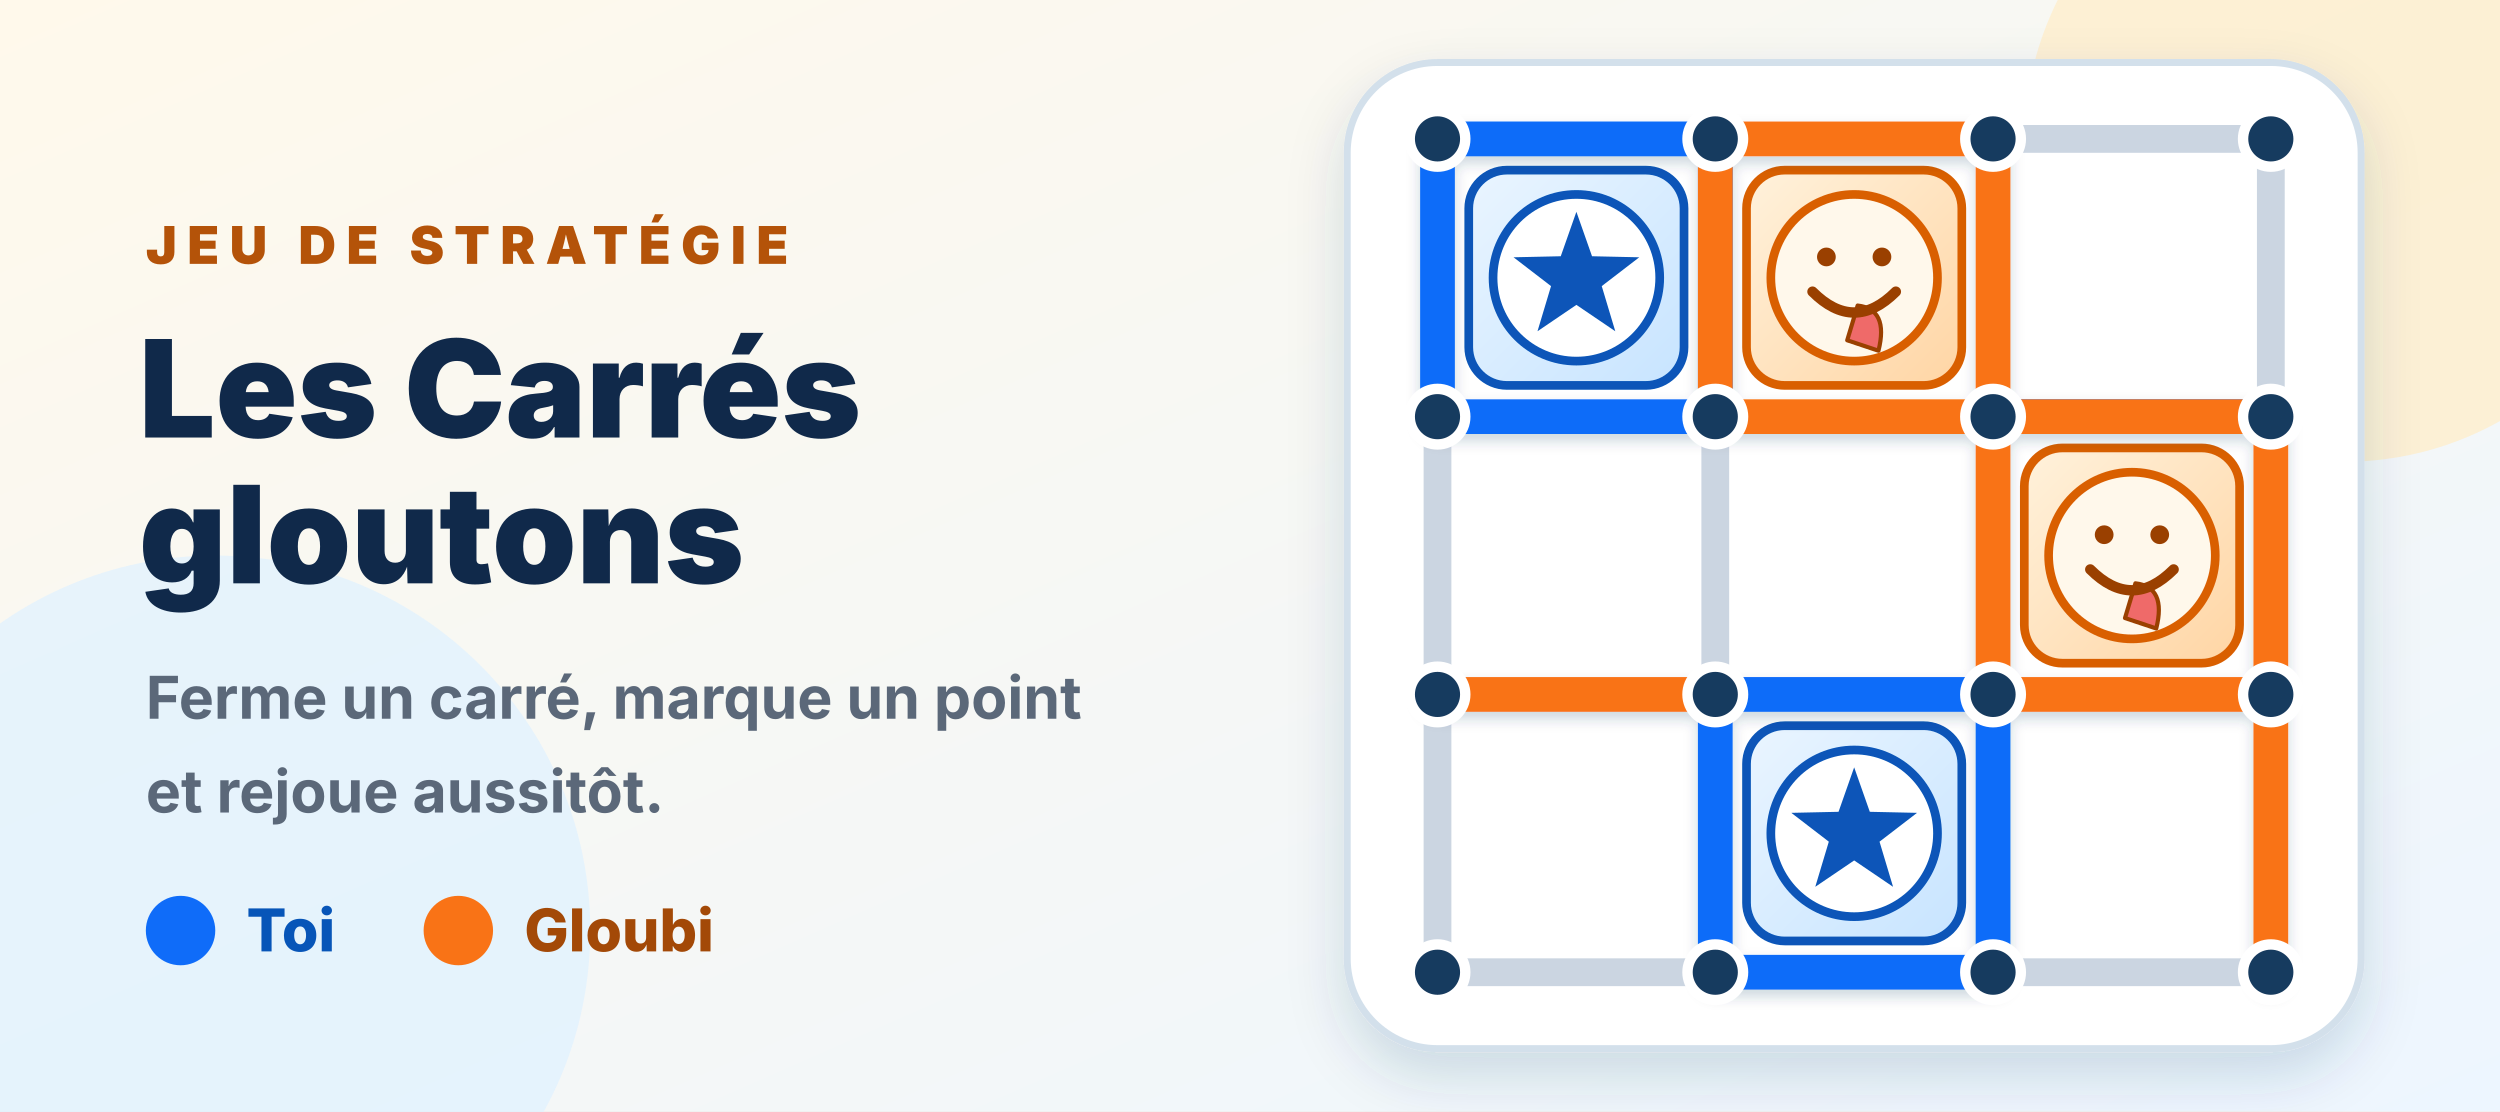
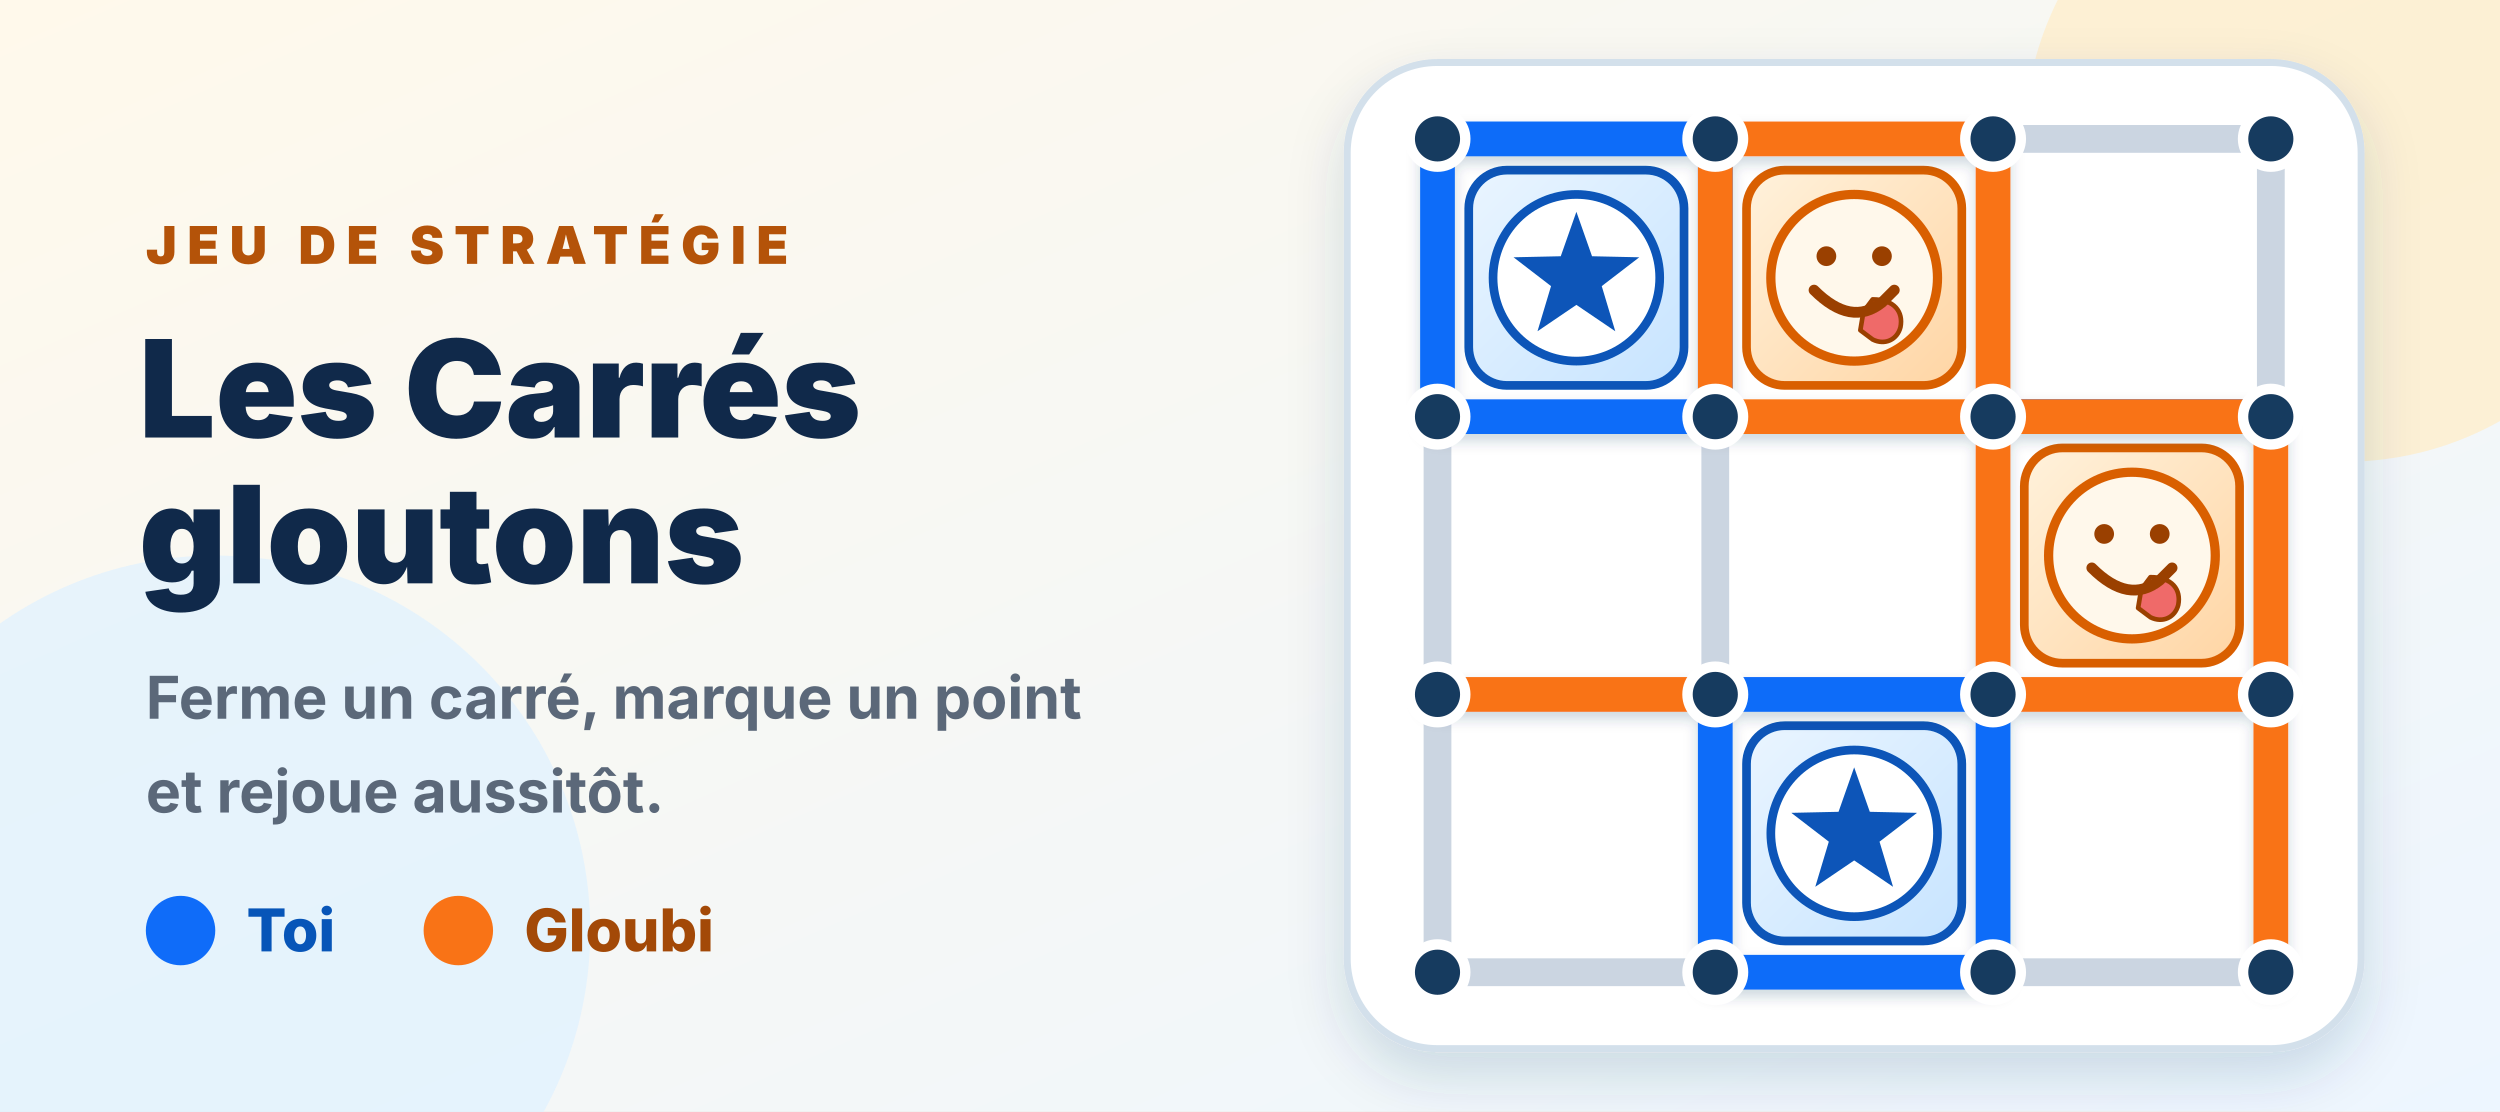
<svg xmlns="http://www.w3.org/2000/svg" width="720" height="320" viewBox="0 0 720 320" role="img" aria-labelledby="title description">
  <defs>
    <linearGradient id="background" x1="0" y1="0" x2="1" y2="1">
      <stop stop-color="#fff9eb" />
      <stop offset="1" stop-color="#edf6ff" />
    </linearGradient>
    <linearGradient id="blue-box" x1="0" y1="0" x2="1" y2="1">
      <stop stop-color="#eaf5ff" />
      <stop offset="1" stop-color="#c7e4ff" />
    </linearGradient>
    <linearGradient id="orange-box" x1="0" y1="0" x2="1" y2="1">
      <stop stop-color="#fff2dc" />
      <stop offset="1" stop-color="#ffd5a4" />
    </linearGradient>
    <filter id="card-shadow" x="-20%" y="-20%" width="140%" height="150%">
      <feDropShadow dx="0" dy="7" stdDeviation="8" flood-color="#173a5e" flood-opacity=".16" />
    </filter>
    <filter id="line-shadow" x="-30%" y="-30%" width="160%" height="160%">
      <feDropShadow dx="0" dy="2" stdDeviation="2" flood-color="#173a5e" flood-opacity=".2" />
    </filter>
+     <g id="gloubi-face">
+       <circle r="27" fill="#fff8eb" stroke="#d95f02" stroke-width="3" />
+       <circle cx="-9" cy="-7" r="3.2" fill="#9a3f00" />
+       <circle cx="9" cy="-7" r="3.2" fill="#9a3f00" />
+       <path d="M6 7C13 7 16 11 15 16C14 20 10 22 6 20L2 17L3 11Z" fill="#ef6a69" stroke="#9a3f00" stroke-width="1.5" stroke-linecap="round" stroke-linejoin="round" />
+       <path d="M-13 4Q-1 16 9 8Q11 6 13 4" fill="none" stroke="#9a3f00" stroke-width="3.5" stroke-linecap="round" stroke-linejoin="round" />
+     </g>
  </defs>
  <rect width="720" height="320" fill="url(#background)" />
  <circle cx="62" cy="268" r="108" fill="#dff1ff" opacity=".72" />
  <circle cx="675" cy="41" r="92" fill="#ffedc8" opacity=".72" />
  <g font-family="Inter, system-ui, sans-serif">
    <text x="42" y="76" fill="#b45309" font-size="15" font-weight="850" letter-spacing="3">JEU DE STRATÉGIE</text>
    <text x="40" y="126" fill="#10294a" font-size="39" font-weight="850">Les Carrés</text>
    <text x="40" y="168" fill="#10294a" font-size="39" font-weight="850">gloutons</text>
    <text x="42" y="207" fill="#5b6879" font-size="17" font-weight="650">Ferme un carré, marque un point</text>
    <text x="42" y="234" fill="#5b6879" font-size="17" font-weight="650">et rejoue aussitôt.</text>
    <g transform="translate(42 258)">
      <circle cx="10" cy="10" r="10" fill="#0f6cf9" />
      <text x="29" y="16" fill="#0755b8" font-size="17" font-weight="800">Toi</text>
      <circle cx="90" cy="10" r="10" fill="#f97316" />
      <text x="109" y="16" fill="#a34907" font-size="17" font-weight="800">Gloubi</text>
    </g>
  </g>
  <g transform="translate(388 18)" filter="url(#card-shadow)">
    <rect x="0" y="0" width="292" height="284" rx="26" fill="#fff" stroke="#d3e0eb" stroke-width="2" />
    <g transform="translate(26 22)">
      <rect x="9" y="9" width="62" height="62" rx="11" fill="url(#blue-box)" stroke="#0755b8" stroke-width="2.5" />
      <rect x="89" y="9" width="62" height="62" rx="11" fill="url(#orange-box)" stroke="#d95f02" stroke-width="2.5" />
      <rect x="169" y="89" width="62" height="62" rx="11" fill="url(#orange-box)" stroke="#d95f02" stroke-width="2.5" />
      <rect x="89" y="169" width="62" height="62" rx="11" fill="url(#blue-box)" stroke="#0755b8" stroke-width="2.5" />
      <g fill="none" stroke="#cbd5e1" stroke-width="8" stroke-linecap="round">
        <path d="M0 0H240M0 80H240M0 160H240M0 240H240" />
        <path d="M0 0V240M80 0V240M160 0V240M240 0V240" />
      </g>
      <g fill="none" stroke-linecap="round" filter="url(#line-shadow)">
        <g stroke="#0f6cf9" stroke-width="10">
          <path d="M0 0H80M0 0V80M0 80H80M80 0V80" />
          <path d="M80 160V240M80 240H160M160 160V240M80 160H160" />
          <path d="M160 80H240" />
        </g>
        <g stroke="#f97316" stroke-width="10">
          <path d="M80 0H160M80 0V80M80 80H160M160 0V80" />
          <path d="M160 80H240M160 80V160M160 160H240M240 80V160" />
          <path d="M0 160H80M240 160V240" />
        </g>
      </g>
      <g fill="#173a5e" stroke="#fff" stroke-width="3">
        <circle cx="0" cy="0" r="8" />
        <circle cx="80" cy="0" r="8" />
        <circle cx="160" cy="0" r="8" />
        <circle cx="240" cy="0" r="8" />
        <circle cx="0" cy="80" r="8" />
        <circle cx="80" cy="80" r="8" />
        <circle cx="160" cy="80" r="8" />
        <circle cx="240" cy="80" r="8" />
        <circle cx="0" cy="160" r="8" />
        <circle cx="80" cy="160" r="8" />
        <circle cx="160" cy="160" r="8" />
        <circle cx="240" cy="160" r="8" />
        <circle cx="0" cy="240" r="8" />
        <circle cx="80" cy="240" r="8" />
        <circle cx="160" cy="240" r="8" />
        <circle cx="240" cy="240" r="8" />
      </g>
      <g aria-hidden="true">
        <g transform="translate(40 40)">
          <circle r="24" fill="#fff" stroke="#0755b8" stroke-width="2.5" />
          <polygon points="0,-19 4.5,-6.2 18.1,-5.9 7.3,2.4 11.2,15.4 0,7.8 -11.2,15.4 -7.3,2.4 -18.1,-5.9 -4.5,-6.2" fill="#0755b8" />
        </g>
        <g transform="translate(120 200)">
          <circle r="24" fill="#fff" stroke="#0755b8" stroke-width="2.5" />
          <polygon points="0,-19 4.5,-6.2 18.1,-5.9 7.3,2.4 11.2,15.4 0,7.8 -11.2,15.4 -7.3,2.4 -18.1,-5.9 -4.5,-6.2" fill="#0755b8" />
        </g>
-         <g transform="translate(120 40)">
-           <circle r="24" fill="#fff8eb" stroke="#d95f02" stroke-width="2.5" />
-           <circle cx="-8" cy="-6" r="2.7" fill="#9a3f00" />
-           <circle cx="8" cy="-6" r="2.7" fill="#9a3f00" />
-           <path d="M1 8q9 1 6 13l-9-3z" fill="#ef6a69" stroke="#9a3f00" stroke-width="1.2" stroke-linejoin="round" />
-           <path d="M-12 4Q0 16 12 4" fill="none" stroke="#9a3f00" stroke-width="3" stroke-linecap="round" />
-         </g>
-         <g transform="translate(200 120)">
-           <circle r="24" fill="#fff8eb" stroke="#d95f02" stroke-width="2.5" />
-           <circle cx="-8" cy="-6" r="2.7" fill="#9a3f00" />
-           <circle cx="8" cy="-6" r="2.7" fill="#9a3f00" />
-           <path d="M1 8q9 1 6 13l-9-3z" fill="#ef6a69" stroke="#9a3f00" stroke-width="1.2" stroke-linejoin="round" />
-           <path d="M-12 4Q0 16 12 4" fill="none" stroke="#9a3f00" stroke-width="3" stroke-linecap="round" />
-         </g>
+         <use href="#gloubi-face" transform="translate(120 40) scale(.8889)" />
+         <use href="#gloubi-face" transform="translate(200 120) scale(.8889)" />
      </g>
    </g>
  </g>
</svg>
